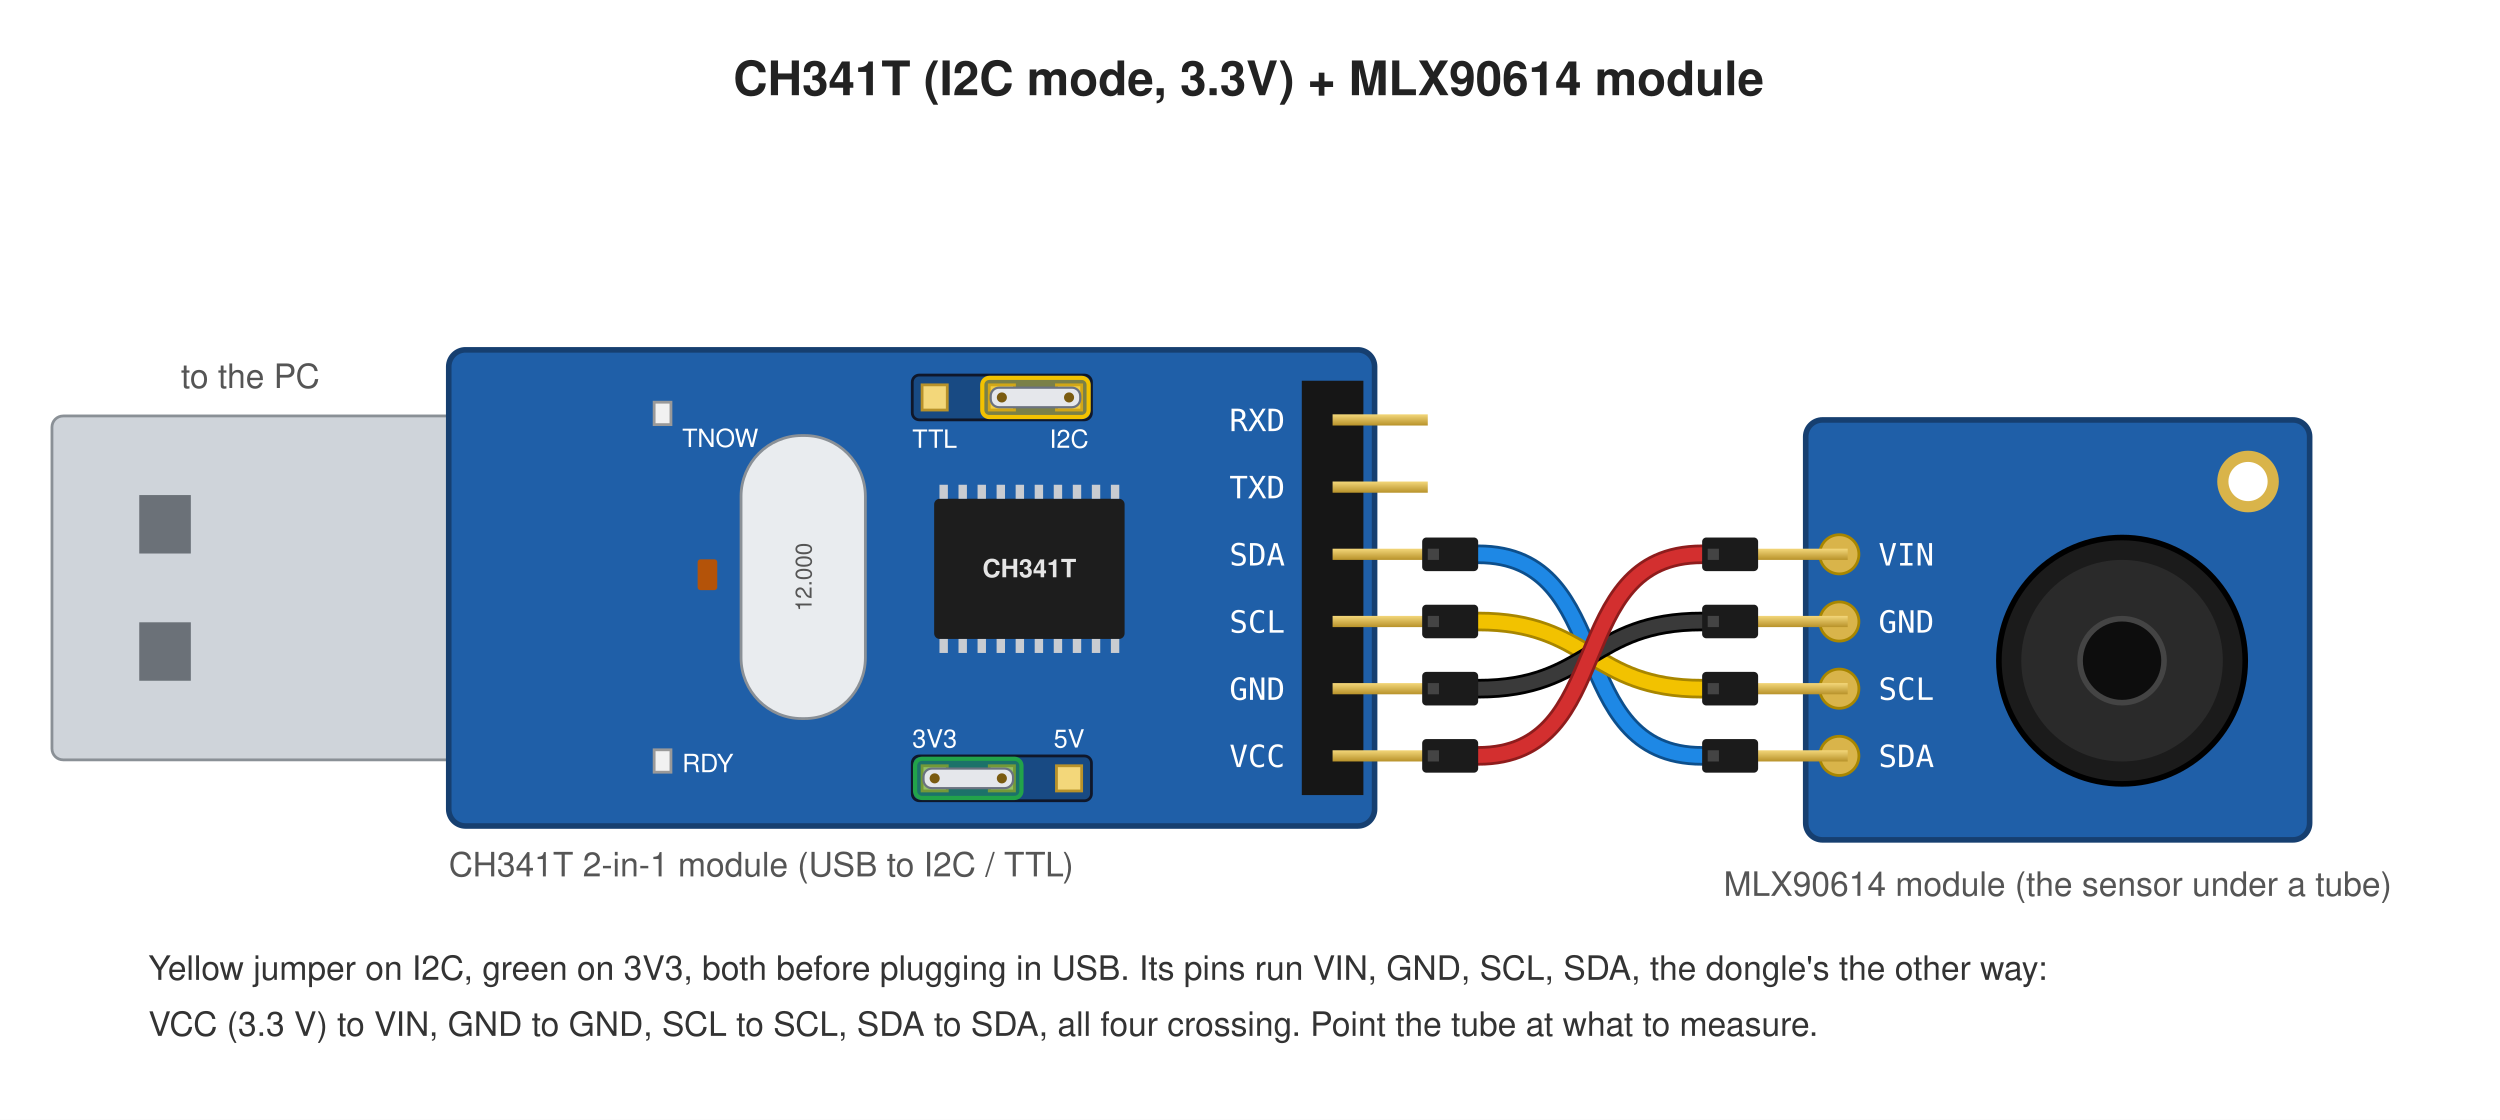
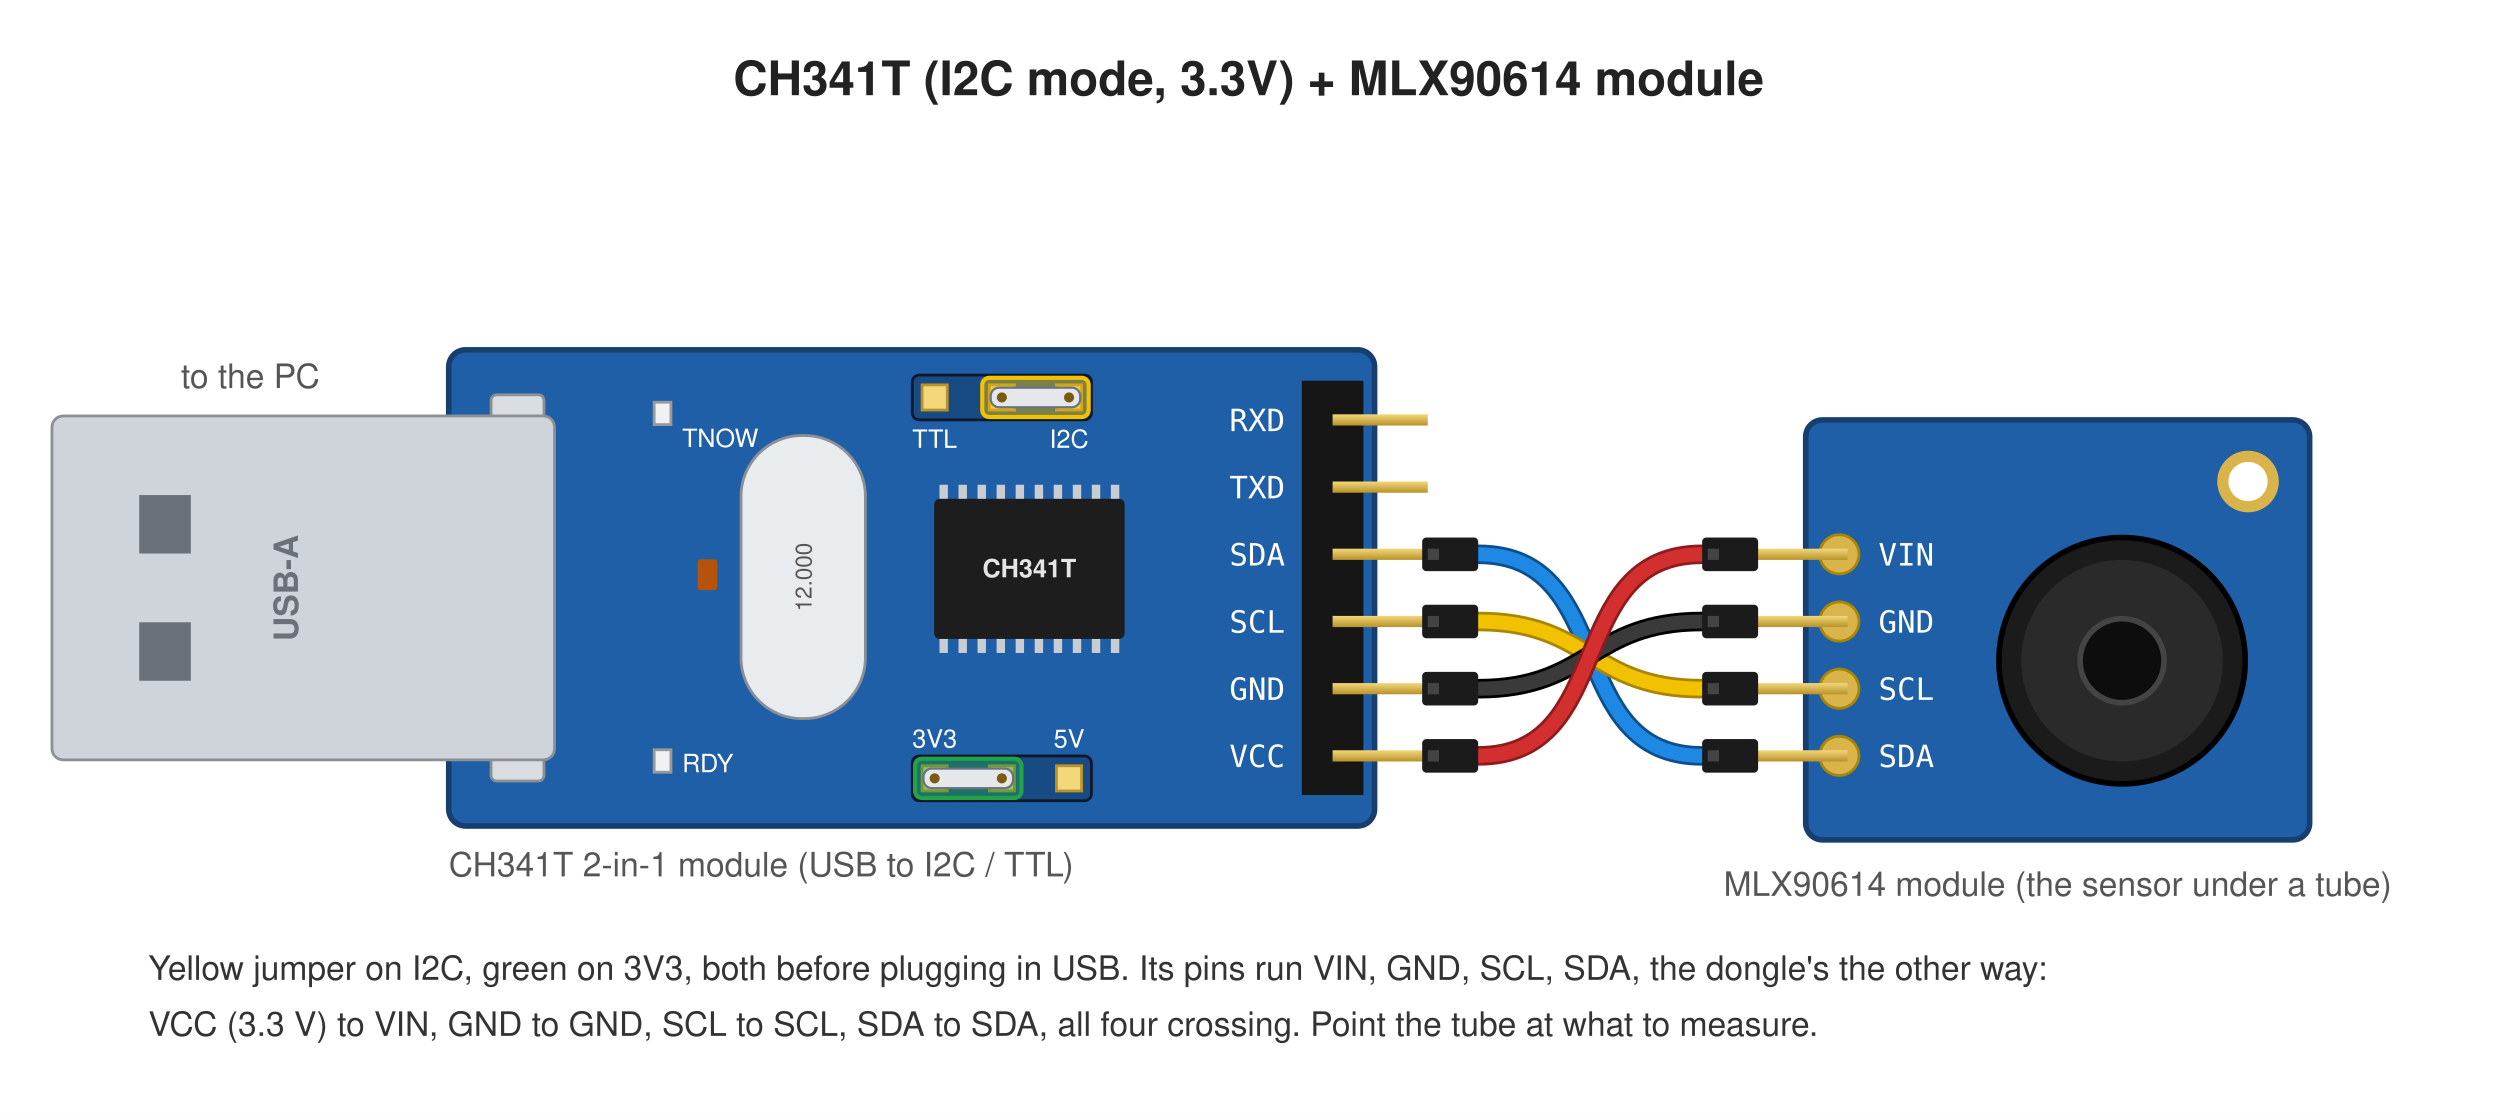
<svg xmlns="http://www.w3.org/2000/svg" viewBox="0 0 893 400" width="893" height="400" font-family="Helvetica, Arial, sans-serif">
  <style>@media (prefers-color-scheme: dark) { .bg { fill-opacity: 0.85 } }</style>
  <defs>
    <linearGradient id="metal" x1="0" y1="0" x2="0" y2="1">
      <stop offset="0" stop-color="#e9ecef" />
      <stop offset="0.5" stop-color="#b8bec5" />
      <stop offset="1" stop-color="#d9dde1" />
    </linearGradient>
    <linearGradient id="pin" x1="0" y1="0" x2="0" y2="1">
      <stop offset="0" stop-color="#f3d77a" />
      <stop offset="1" stop-color="#b8922a" />
    </linearGradient>
    <g id="dupont">
      <rect x="0" y="-6" width="20" height="12" rx="1.5" fill="#1b1b1b" />
      <rect x="2" y="-2" width="4" height="4" fill="#444" />
    </g>
  </defs>
  <rect class="bg" width="893" height="400" fill="#ffffff" />
  <text x="446" y="34" text-anchor="middle" font-size="17" font-weight="bold" fill="#222">CH341T (I2C mode, 3.3V) + MLX90614 module</text>
  <text x="89.425" y="138.583" text-anchor="middle" font-size="12" fill="#555">to the PC</text>
+   <rect x="160.291" y="124.961" width="330.709" height="170.079" rx="6" fill="#1f5fa8" stroke="#163f70" stroke-width="2" />
+   <rect x="175.409" y="141.024" width="18.898" height="9.449" rx="2" fill="#d9dde1" stroke="#8a9096" />
+   <rect x="175.409" y="269.528" width="18.898" height="9.449" rx="2" fill="#d9dde1" stroke="#8a9096" />
  <rect x="18.559" y="148.583" width="179.528" height="122.835" rx="4" fill="#cfd4da" stroke="#8a9096" />
  <rect x="49.74" y="176.835" width="18.425" height="20.882" fill="#6b7178" />
  <rect x="49.74" y="222.283" width="18.425" height="20.882" fill="#6b7178" />
-   <rect x="160.291" y="124.961" width="330.709" height="170.079" rx="6" fill="#1f5fa8" stroke="#163f70" stroke-width="2" />
+   <text transform="translate(106.4331 210.0) rotate(-90)" text-anchor="middle" font-size="12" font-weight="bold" fill="#6b7178">USB-A</text>
  <text x="160.291" y="313.039" font-size="12" fill="#555">CH341T 2-in-1 module (USB to I2C / TTL)</text>
  <rect x="465.0" y="136.0" width="22" height="148.0" fill="#161616" />
  <g fill="url(#pin)">
    <rect x="476.0" y="148.0" width="34.0" height="4" />
    <rect x="476.0" y="172.0" width="34.0" height="4" />
    <rect x="476.0" y="196.0" width="34.0" height="4" />
    <rect x="476.0" y="220.0" width="34.0" height="4" />
    <rect x="476.0" y="244.0" width="34.0" height="4" />
    <rect x="476.0" y="268.0" width="34.0" height="4" />
  </g>
  <g font-size="11" fill="#fff" font-family="Menlo, Consolas, monospace" text-anchor="end">
    <text x="459.0" y="154.0">RXD</text>
    <text x="459.0" y="178.0">TXD</text>
    <text x="459.0" y="202.0">SDA</text>
    <text x="459.0" y="226.0">SCL</text>
    <text x="459.0" y="250.0">GND</text>
    <text x="459.0" y="274.0">VCC</text>
  </g>
  <rect x="333.677" y="178.157" width="68.031" height="50.079" rx="2" fill="#1d1d1d" />
  <rect x="335.579" y="173.157" width="3" height="5" fill="#c9ccd1" />
  <rect x="335.579" y="228.236" width="3" height="5" fill="#c9ccd1" />
  <rect x="342.382" y="173.157" width="3" height="5" fill="#c9ccd1" />
  <rect x="342.382" y="228.236" width="3" height="5" fill="#c9ccd1" />
  <rect x="349.185" y="173.157" width="3" height="5" fill="#c9ccd1" />
  <rect x="349.185" y="228.236" width="3" height="5" fill="#c9ccd1" />
  <rect x="355.988" y="173.157" width="3" height="5" fill="#c9ccd1" />
  <rect x="355.988" y="228.236" width="3" height="5" fill="#c9ccd1" />
  <rect x="362.791" y="173.157" width="3" height="5" fill="#c9ccd1" />
  <rect x="362.791" y="228.236" width="3" height="5" fill="#c9ccd1" />
  <rect x="369.594" y="173.157" width="3" height="5" fill="#c9ccd1" />
  <rect x="369.594" y="228.236" width="3" height="5" fill="#c9ccd1" />
  <rect x="376.398" y="173.157" width="3" height="5" fill="#c9ccd1" />
  <rect x="376.398" y="228.236" width="3" height="5" fill="#c9ccd1" />
  <rect x="383.201" y="173.157" width="3" height="5" fill="#c9ccd1" />
  <rect x="383.201" y="228.236" width="3" height="5" fill="#c9ccd1" />
  <rect x="390.004" y="173.157" width="3" height="5" fill="#c9ccd1" />
  <rect x="390.004" y="228.236" width="3" height="5" fill="#c9ccd1" />
  <rect x="396.807" y="173.157" width="3" height="5" fill="#c9ccd1" />
  <rect x="396.807" y="228.236" width="3" height="5" fill="#c9ccd1" />
  <text x="367.693" y="206.197" text-anchor="middle" font-size="9" font-weight="bold" fill="#e5e5e5">CH341T</text>
  <rect x="264.701" y="155.575" width="44.409" height="101.102" rx="21.732" fill="#e9ecef" stroke="#8a9096" />
  <text transform="translate(289.9055 206.126) rotate(-90)" text-anchor="middle" font-size="8" fill="#555">12.000</text>
  <rect x="249.197" y="199.795" width="7" height="11" rx="1" fill="#b45309" />
  <rect x="325.866" y="133.969" width="64" height="16" rx="2.5" fill="#000" fill-opacity="0.22" stroke="#0f172a" stroke-width="1" />
  <rect x="377.366" y="137.469" width="9" height="9" fill="#f3d77a" stroke="#b8922a" />
  <rect x="353.366" y="137.469" width="9" height="9" fill="#f3d77a" stroke="#b8922a" />
  <rect x="329.366" y="137.469" width="9" height="9" fill="#f3d77a" stroke="#b8922a" />
  <rect x="350.866" y="134.969" width="38" height="14" rx="2.5" fill="#f2c200" fill-opacity="0.45" stroke="#f2c200" stroke-width="1.5" />
  <rect x="353.866" y="138.469" width="32" height="7" rx="3" fill="#e5e7eb" stroke="#6b7280" stroke-width="0.8" />
  <circle cx="357.866" cy="141.969" r="1.8" fill="#7a5b10" />
  <circle cx="381.866" cy="141.969" r="1.8" fill="#7a5b10" />
  <rect x="325.866" y="270.031" width="64" height="16" rx="2.5" fill="#000" fill-opacity="0.22" stroke="#0f172a" stroke-width="1" />
  <rect x="377.366" y="273.531" width="9" height="9" fill="#f3d77a" stroke="#b8922a" />
  <rect x="353.366" y="273.531" width="9" height="9" fill="#f3d77a" stroke="#b8922a" />
  <rect x="329.366" y="273.531" width="9" height="9" fill="#f3d77a" stroke="#b8922a" />
  <rect x="326.866" y="271.031" width="38" height="14" rx="2.5" fill="#22a34a" fill-opacity="0.45" stroke="#22a34a" stroke-width="1.5" />
  <rect x="329.866" y="274.531" width="32" height="7" rx="3" fill="#e5e7eb" stroke="#6b7280" stroke-width="0.8" />
  <circle cx="333.866" cy="278.031" r="1.8" fill="#7a5b10" />
  <circle cx="357.866" cy="278.031" r="1.8" fill="#7a5b10" />
  <text x="381.866" y="159.969" text-anchor="middle" font-size="9" fill="#fff">I2C</text>
  <text x="333.866" y="159.969" text-anchor="middle" font-size="9" fill="#fff">TTL</text>
  <text x="381.866" y="267.031" text-anchor="middle" font-size="9" fill="#fff">5V</text>
  <text x="333.866" y="267.031" text-anchor="middle" font-size="9" fill="#fff">3V3</text>
  <rect x="233.661" y="143.669" width="6" height="8" fill="#f1f1f1" stroke="#999" />
  <text x="243.661" y="159.669" font-size="9" fill="#fff">TNOW</text>
  <rect x="233.661" y="267.827" width="6" height="8" fill="#f1f1f1" stroke="#999" />
  <text x="243.661" y="275.827" font-size="9" fill="#fff">RDY</text>
  <g transform="translate(33 0)">
    <rect x="612" y="150" width="180" height="150" rx="6" fill="#1f5fa8" stroke="#163f70" stroke-width="2" />
    <circle cx="770" cy="172" r="9" fill="#fff" stroke="#d9b44a" stroke-width="4" />
    <g fill="#d9b44a" stroke="#a88600">
      <circle cx="624" cy="198" r="7" />
      <circle cx="624" cy="222" r="7" />
      <circle cx="624" cy="246" r="7" />
      <circle cx="624" cy="270" r="7" />
    </g>
    <g fill="url(#pin)">
      <rect x="593" y="196" width="34" height="4" />
      <rect x="593" y="220" width="34" height="4" />
      <rect x="593" y="244" width="34" height="4" />
      <rect x="593" y="268" width="34" height="4" />
    </g>
    <g font-size="11" fill="#fff" font-family="Menlo, Consolas, monospace">
      <text x="638" y="202">VIN</text>
      <text x="638" y="226">GND</text>
      <text x="638" y="250">SCL</text>
      <text x="638" y="274">SDA</text>
    </g>
    <circle cx="725" cy="236" r="44" fill="#1b1b1b" stroke="#000" stroke-width="2" />
    <circle cx="725" cy="236" r="36" fill="#2a2a2a" />
    <circle cx="725" cy="236" r="15" fill="#0d0d0d" stroke="#444" stroke-width="2" />
    <text x="702" y="320" text-anchor="middle" font-size="12" fill="#555">MLX90614 module (the sensor under a tube)</text>
    <g stroke-linecap="round" fill="none">
      <path d="M495 198 C 545 198, 525 270, 575 270" stroke="#0d4f8c" stroke-width="7" />
      <path d="M495 198 C 545 198, 525 270, 575 270" stroke="#1e88e5" stroke-width="5" />
      <path d="M495 222 C 535 222, 535 246, 575 246" stroke="#a88600" stroke-width="7" />
      <path d="M495 222 C 535 222, 535 246, 575 246" stroke="#f2c200" stroke-width="5" />
      <path d="M495 246 C 535 246, 535 222, 575 222" stroke="#000" stroke-width="7" />
      <path d="M495 246 C 535 246, 535 222, 575 222" stroke="#3a3a3a" stroke-width="5" />
      <path d="M495 270 C 545 270, 525 198, 575 198" stroke="#8e1c1c" stroke-width="7" />
      <path d="M495 270 C 545 270, 525 198, 575 198" stroke="#d32f2f" stroke-width="5" />
    </g>
    <use href="#dupont" x="475" y="198" />
    <use href="#dupont" x="475" y="222" />
    <use href="#dupont" x="475" y="246" />
    <use href="#dupont" x="475" y="270" />
    <use href="#dupont" x="575" y="198" />
    <use href="#dupont" x="575" y="222" />
    <use href="#dupont" x="575" y="246" />
    <use href="#dupont" x="575" y="270" />
    <g font-size="12" fill="#333">
      <text x="20" y="350">Yellow jumper on I2C, green on 3V3, both before plugging in USB. Its pins run VIN, GND, SCL, SDA, the dongle's the other way:</text>
      <text x="20" y="370">VCC (3.3 V) to VIN, GND to GND, SCL to SCL, SDA to SDA, all four crossing. Point the tube at what to measure.</text>
    </g>
  </g>
</svg>
